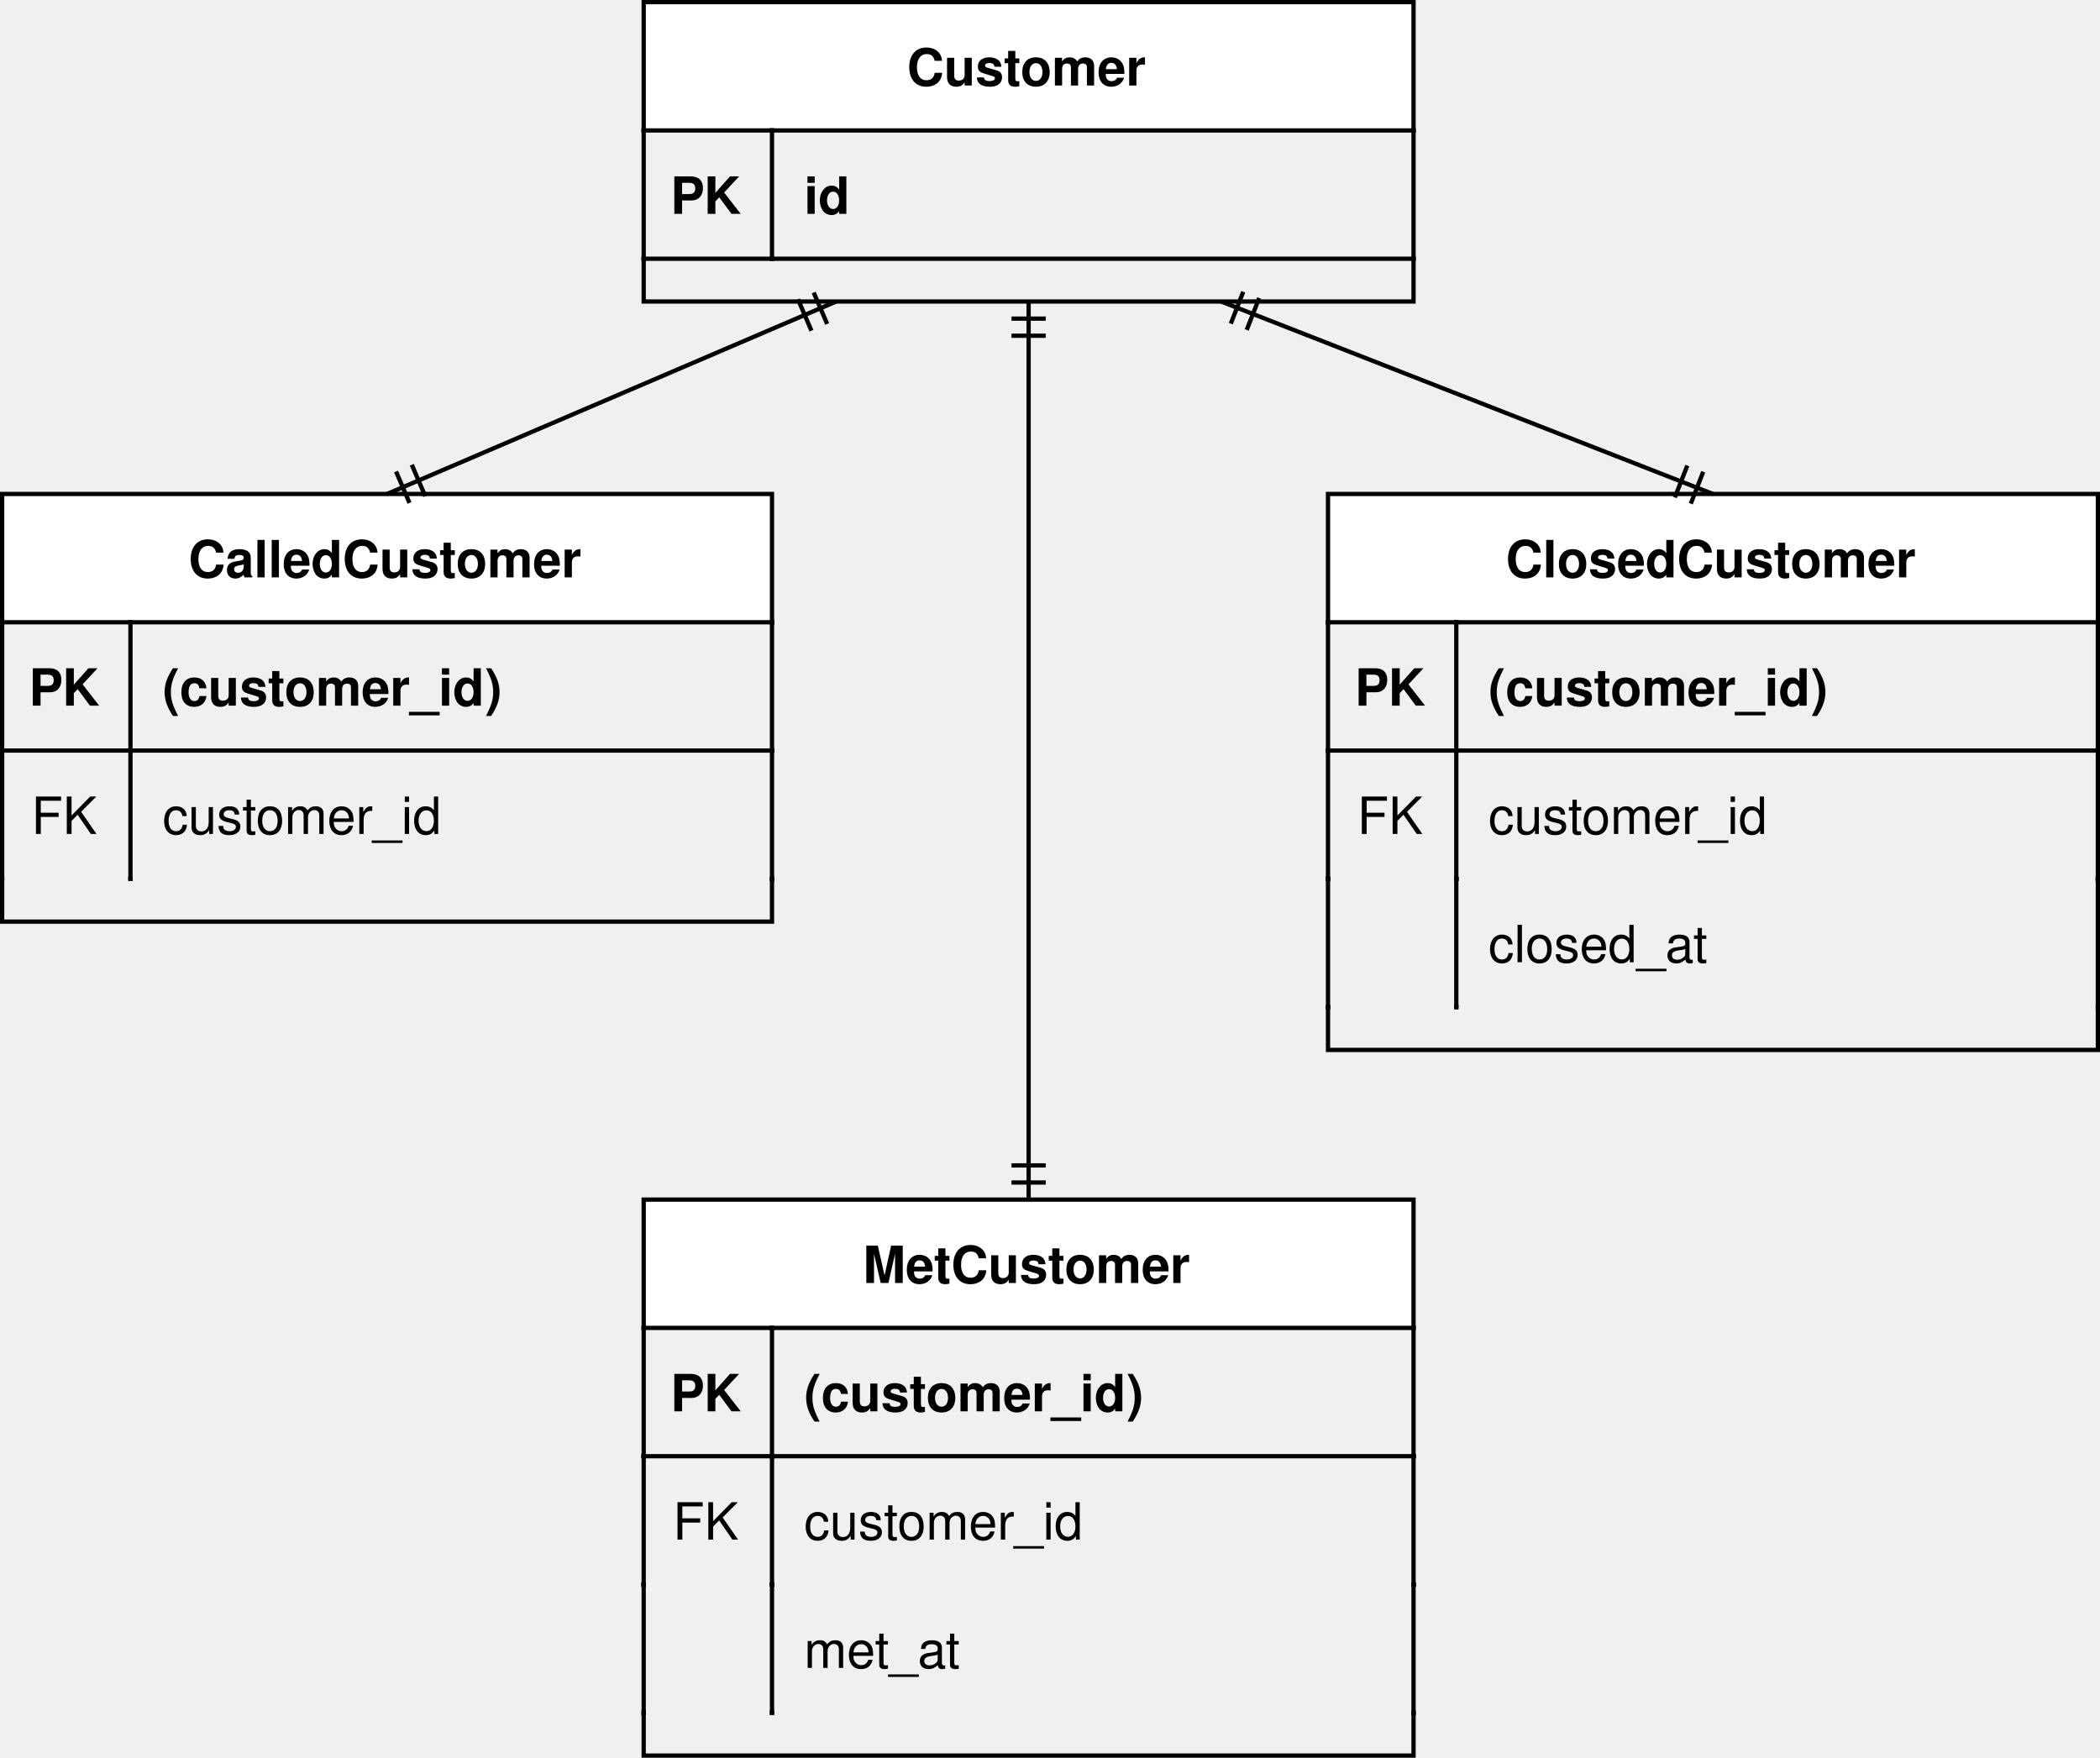
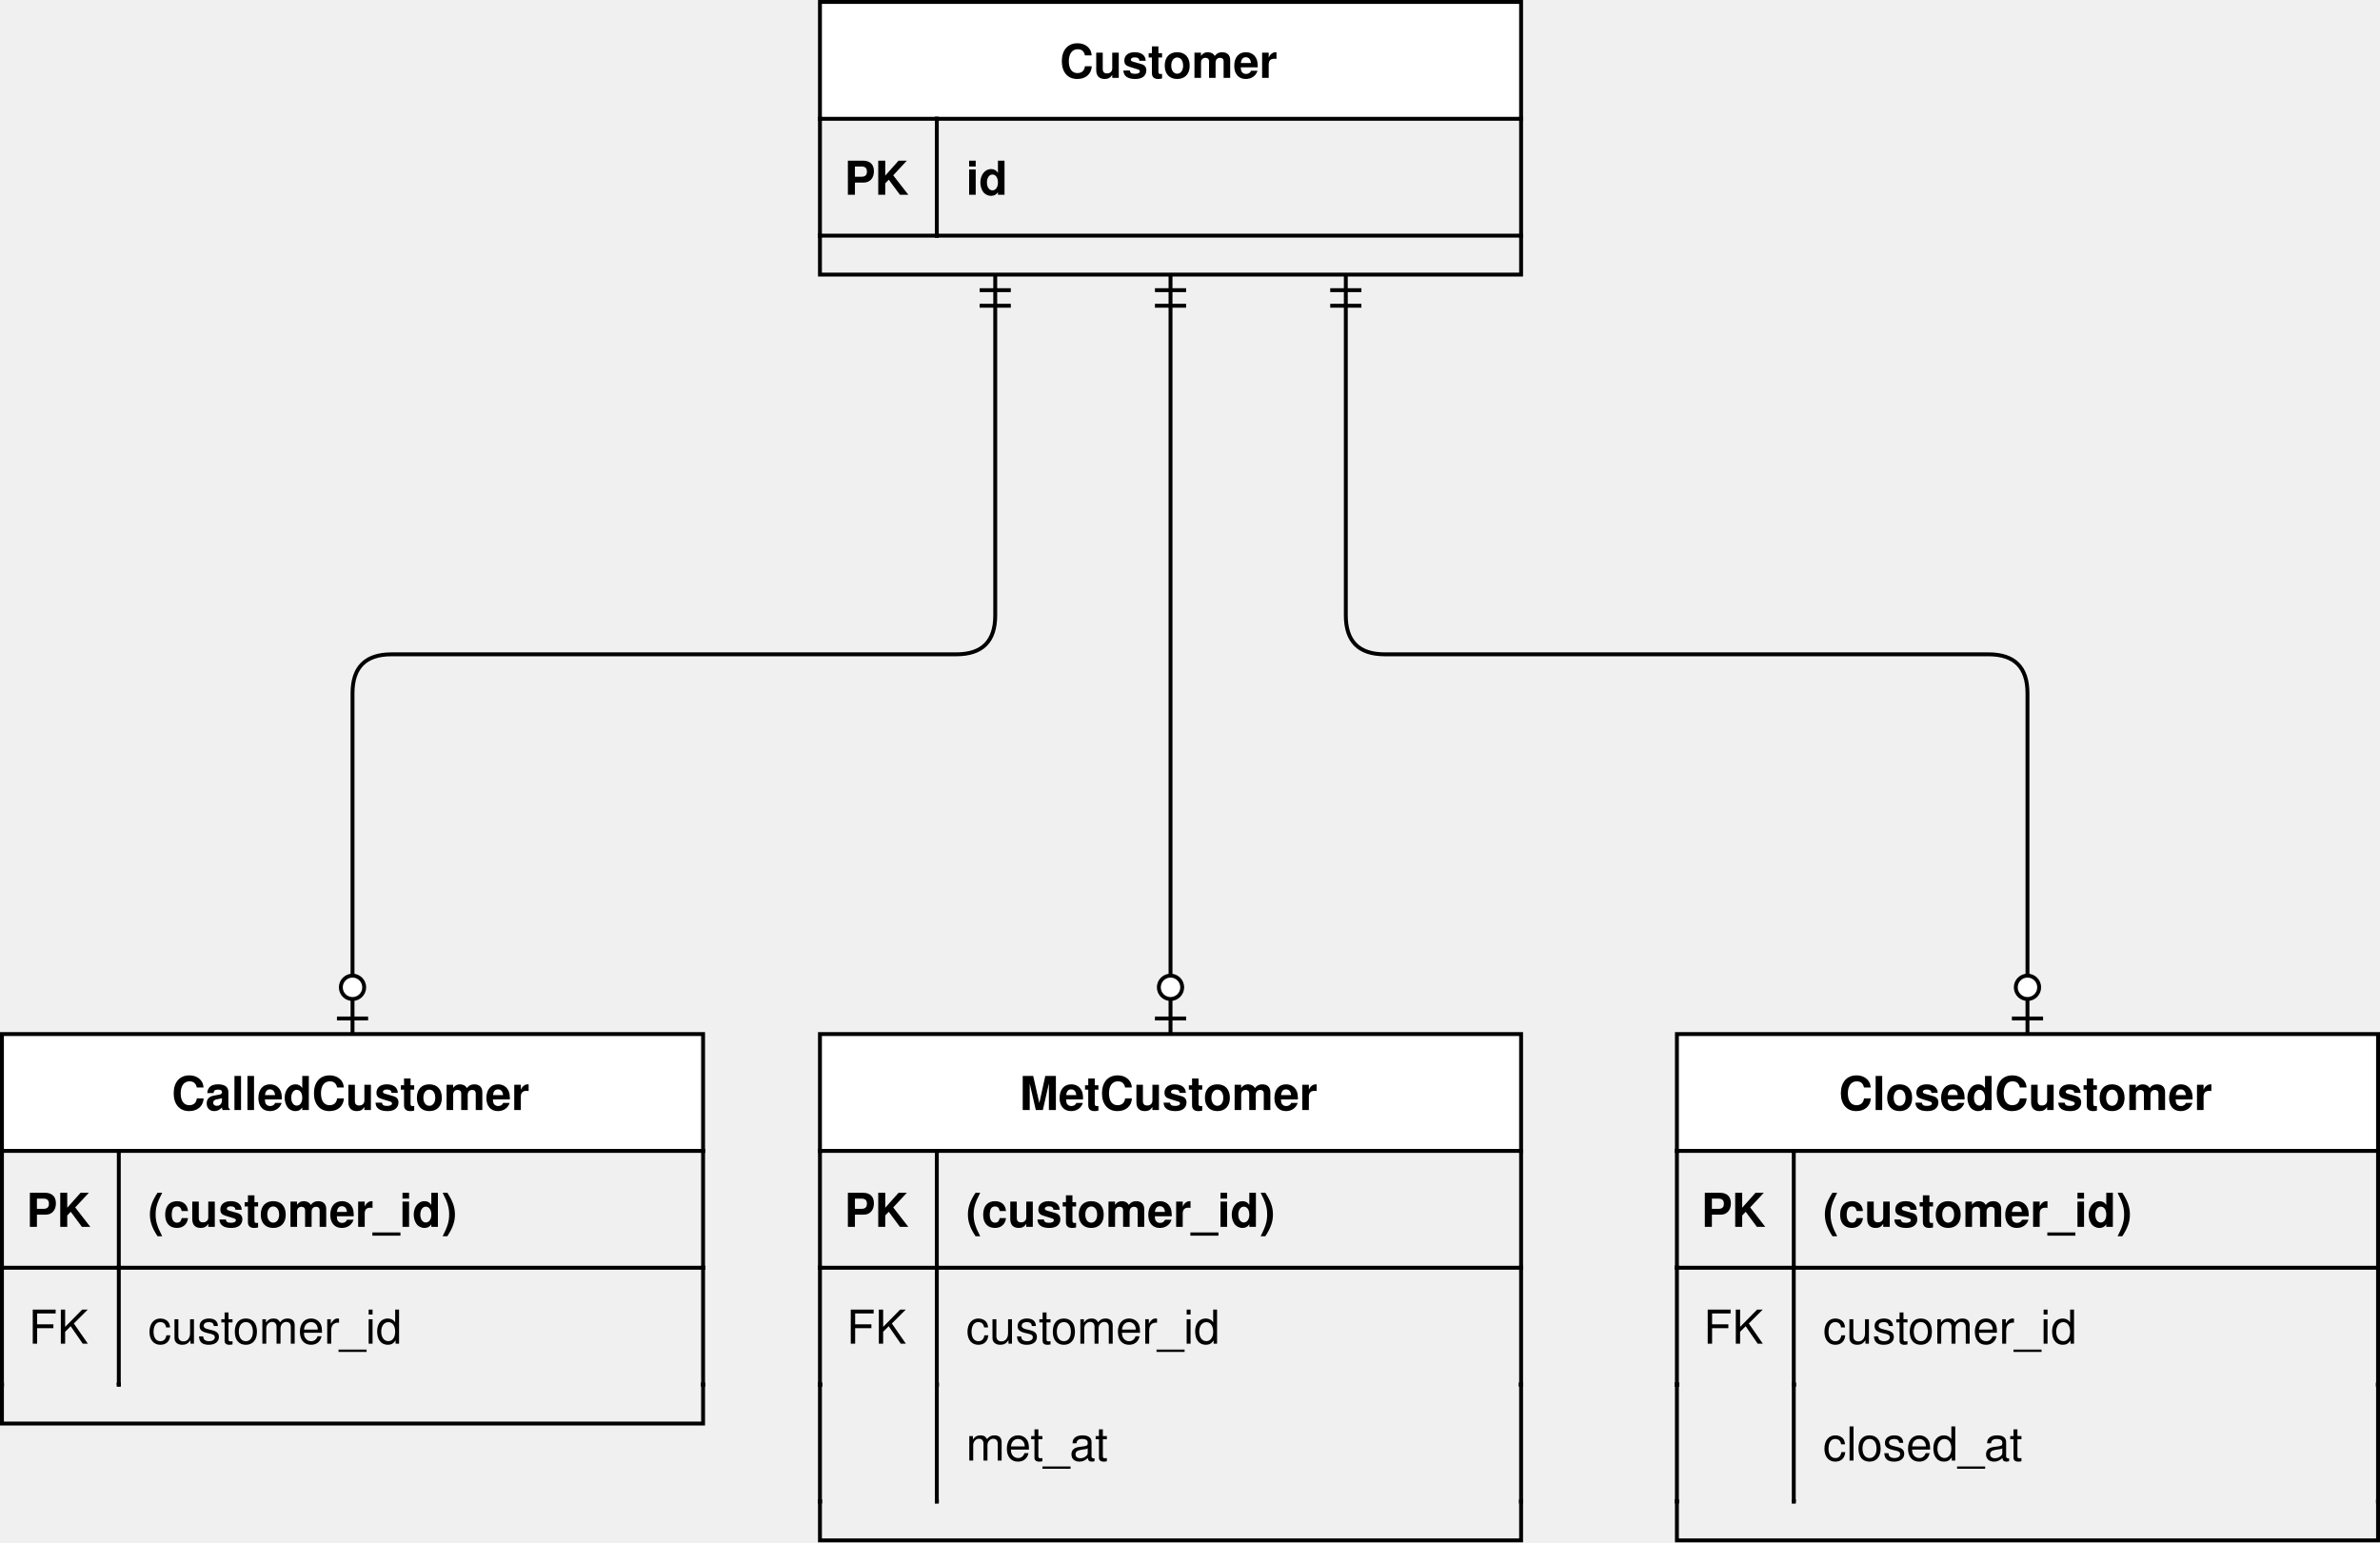
- <svg xmlns="http://www.w3.org/2000/svg" host="65bd71144e" version="1.1" width="491px" height="411px" viewBox="-0.5 -0.5 491 411" content="&lt;mxfile&gt;&lt;diagram id=&quot;AUHep4UzjxRpAg8y_fia&quot; name=&quot;ページ1&quot;&gt;7Vttb9s2EP41BrYPLSxRcpyPs5J2wFKsSAZs/VSwFm0ToEVBohN7v35HkdQbrUVO1NihDRiIeCLPvHtOz+WO1ghF6+3nDKerLzwmbOSP4+0I3Yx830OTKfyRkp2ShIEWLDMa60mV4IH+S7RwrKUbGpO8MVFwzgRNm8I5TxIyFw0ZzjL+1Jy24Kz5rSleEkvwMMfMlv5NY7FS0ql/Vcl/J3S5Mt/sTa7VnTU2k7Ul+QrH/KkmQrcjFGWcC3W13kaESecZv6h1nzrulhvLSCL6LPDVgkfMNtq2aJMLviaZ3p/YGaNhq6m8FPiHFM1ygTOhsUFjEIC3BaYJLEU3XjFmDKc5LaYryYqy+A7v+EYYRWY0W9Atie8VNHIuoHQHyuRQKl+A8ge9GXkbM7pM4HoOhspvnGUkh73c4VzoGdoykgmy7fSOV/ocgpWA3SLbwRS9AGmUdJiW8fdUge5NtWxVA/xKy7COs2WpuYICLjQa+5FBFjKdiIBBgmJ2D6GOk2UBTtP30oFxxtO/cLYkQgtSTqXrbh/BGaWXKWMRZ1xCmPBEahI81TcZWZi1P7iAIDFIacNLpYXV4Qw+4Ido/DEchbDdCMZeNYaPnJ6JiCe5yCBwpA4C+D0RiWE//Pz9+O2a+D2HFxoAr8DC6+sfhyFWcBWuEDsYjHELjPYzw8GZC1bQzYrGMUn6ehnt93LNrehAr2pllQMO1oYZBG+CBZnxTRLnFlTlPnuhF1rowZ3jomcYTs2d5Sme02R5p1ZOWvCGPwHeFgnWH6JwULh7qRsWb88GPMKMkfiS/irkP3h+MwEi85w8R6jeeABG9SaXFNgHw/BkcqB35XASVOHodBb0phZ+v8w1IX6n8a9nkxG7sHY6JV6/C7ptB8WJ0e3kDenWZOcaYp+OTbckpkbf69j22nm2NWbX4KuR7alz7eDIusytvp1YvxBxqTU6W23BdU8e9QYh0veR+o5daagoPolKA9mpz51Kw3c/9yE7951npdGFtcvZEPnvgm6PXWk8Q7dvWWkg+zTKmUpDRaPbbGsfTp1DpdGFrNPcah9sXLj1YG7tW30Mwq2vPeY4XWbtaJW5xKz2iQes/o6Fu6TaAarLpBrY1UrEeH45La4j7xnSPPiweJCf37yPmuLYLZygA8Nj/GDKrincaeEE7hcVgV1UnGcLpwtrpzPipcwYgG7fsoUT2GWGMy2cwP1CI7ALjXNo4XQh6zS32ofFF249mFvfsoUTvPb8+HSZtaNP5hCzmge8zqxFce9yF6cLV5d5NbQLFgvfoihQbRoPTJitxJrpZ4gk8W/y3UEY3t6vcRL/mZSdnX03yJaKfySQH0M9+mYeTri+2dYHOzNIwBq1yA/N+Fu5ARhU64qRWagMIbH13mKrewPG8k02N7P0f/HCJIdR5xtVdejGe6ArhRlhWNDH5j7+Jz6+yrRR6yIFzS5S6LdiQu1fr6riwVLktxQFbUXKaEvRSwKrRzE0ZGBVQXJQjLwkIF8WV+bnbpe4el1c9TgZ+jlxdXWigWUa8S4GljdpKvKnQwUWDKs3ytX06r18dPsf&lt;/diagram&gt;&lt;/mxfile&gt;">
+ <svg xmlns="http://www.w3.org/2000/svg" host="65bd71144e" version="1.1" width="611px" height="396px" viewBox="-0.5 -0.5 611 396" content="&lt;mxfile&gt;&lt;diagram id=&quot;AUHep4UzjxRpAg8y_fia&quot; name=&quot;ページ1&quot;&gt;7Vttj9o4EP41SL0PV5E3Xj4eWdpKt9VVu5Xu+qlyiUksmThyzC7015+N7bwZ2mSXBWKQkIjH9mDPM3kmMyYDL1xtPlKQJZ9JBPHAHUabgXc3cF3HG034l5BspcSbDqUgpihSg0rBI/oJlVAPW6MI5rWBjBDMUFYXLkiawgWryQCl5Lk+bElw/VczEEND8LgA2JT+iyKWSOnEHZfyTxDFif5lZzSVPSugB6ud5AmIyHNF5M0HXkgJYfJqtQkhFsbTdpHzPhzoLRZGYcraTHDlhCeA12pv4TpnZAWpWh/b6k3zpWbikoEfQjTLGaBMYeMNuYBbmwGU8qnenbNrYwyyHO2GS0mCcHQPtmTNtCLdmi3RBkYPEhoxlqN0z5WJplC+5Mof1WJEN8AoTvn1gm9U/OKMwpyv5R7kTI0wTaGs8wQpg5uKSJnmI+T7ZnTLh6heT6Gk3LTwv+cSdGeiZEkF8LGSAeVncaG5hIJfKDT2I+MZyBxEhO+RIYAfuKuDNN6BU7e9MGBESfYV0BgyJcgIEqabP3H7FFZGGIcEEwFhSlKhiZFMdWK41HN/EMadRCOlNl4o3e06mPEPt0M4fB8MAr7ckLedss0/YjhlIUlzRrnjCB2Q4/cMBYZ78HNb47et4/c7vLwj4OUbeH35uxtiO64CJWKdwRg2wGjeM4Rbbol3dJOgKILpXit7ra1cMavX0apKWWmAztoA5s6bAgZnZJ1GuQFVsc5W6AUGerznvOhphpNjZ3kGFiiN7+XMUQPe4A3gbZBg9SYKjgp3K3XHxdsxAQ8BxjC6hb8S+T8LslR86o+DdoTqDI/AqM7oFgINDIPWIJ4hBjpjW4Jg4XtXFQWdiYHfu4UixO8o+sPOiNgBa6tD4rQXdNt0iguj29EJ6VYXESqIfTg33cIIaX0d2Hba2swWsW3xQFbCVyHbS+faoyNrM7e6ZmD9DNkt1zhYamufaRyFSPsR+k5bbJu0hvAMmYZnhr6eZhruVcY+z4x9V5BpdMDa5mjoub2g25NmGt3p9pSZhmeeRvUz0yhc77rY1jycsi7T6ICs1dxqHmzcuLUzt05Pya2vPea4EGZtXyqziVnNEw8++ztglpBqe1BtJlXfzFZCTPLbaXEVeVfjcpYSjt+PnOKkJRy/PYbn+MOUmVP0tIRT+N5VhT7fTCquoITTAWubI6IuPlw43b55mmG4wT4GvogSzsh8hulPCec3Zh4N95vZIrYdmc83VpRwXoiszdzqm4fFV8mtr3uUPWUJx3/t+fFllHD89nUyi5g1MB9lFrvk3poqTgdcbebVwKzVGfjCKIY6KeAElZCYpADPS6lMG2Qhx+GbnCVshdVdBtPoL/F2IW/OH35CSr6Sf9Ki+lN2rUAayQ64Qew/AfZ7N1DNb1oZv77b6NtZNLa6kfIty1mBbn6r9pXTdi09T25W7PBguFWinKzpQo1SNmI6fgz0vyJ/SQrFCwB73wqgEAOGnurr+IUPfRGhpfROv15oKu5grUEuX00qXcbQ4zQUOU1FctOGopf4XouYfjbfG/fI9w5lVKfyvUaRs0jhOvteQ5HTVHRE32vxdPJGntUjx5KHhOdzrFHDsZrvELd2rIYip6noxY7Fm+WL6XJ4+Xq/N/8f&lt;/diagram&gt;&lt;/mxfile&gt;">
  <defs>
-     <clipPath id="mx-clip-150-30-30-30-0">
-       <rect x="150" y="30" width="30" height="30" />
-     </clipPath>
-     <clipPath id="mx-clip-186-30-144-30-0">
-       <rect x="186" y="30" width="144" height="30" />
-     </clipPath>
-     <clipPath id="mx-clip-0-145-30-30-0">
-       <rect x="0" y="145" width="30" height="30" />
-     </clipPath>
-     <clipPath id="mx-clip-36-145-144-30-0">
-       <rect x="36" y="145" width="144" height="30" />
-     </clipPath>
-     <clipPath id="mx-clip-0-175-30-30-0">
-       <rect x="0" y="175" width="30" height="30" />
-     </clipPath>
-     <clipPath id="mx-clip-36-175-144-30-0">
-       <rect x="36" y="175" width="144" height="30" />
-     </clipPath>
-     <clipPath id="mx-clip-150-310-30-30-0">
-       <rect x="150" y="310" width="30" height="30" />
-     </clipPath>
-     <clipPath id="mx-clip-186-310-144-30-0">
-       <rect x="186" y="310" width="144" height="30" />
-     </clipPath>
-     <clipPath id="mx-clip-150-340-30-30-0">
-       <rect x="150" y="340" width="30" height="30" />
-     </clipPath>
-     <clipPath id="mx-clip-186-340-144-30-0">
-       <rect x="186" y="340" width="144" height="30" />
-     </clipPath>
-     <clipPath id="mx-clip-186-370-144-30-0">
-       <rect x="186" y="370" width="144" height="30" />
-     </clipPath>
-     <clipPath id="mx-clip-310-145-30-30-0">
-       <rect x="310" y="145" width="30" height="30" />
-     </clipPath>
-     <clipPath id="mx-clip-346-145-144-30-0">
-       <rect x="346" y="145" width="144" height="30" />
-     </clipPath>
-     <clipPath id="mx-clip-310-175-30-30-0">
-       <rect x="310" y="175" width="30" height="30" />
-     </clipPath>
-     <clipPath id="mx-clip-346-175-144-30-0">
-       <rect x="346" y="175" width="144" height="30" />
-     </clipPath>
-     <clipPath id="mx-clip-346-205-144-30-0">
-       <rect x="346" y="205" width="144" height="30" />
+     <clipPath id="mx-clip-210-30-30-30-0">
+       <rect x="210" y="30" width="30" height="30" />
+     </clipPath>
+     <clipPath id="mx-clip-246-30-144-30-0">
+       <rect x="246" y="30" width="144" height="30" />
+     </clipPath>
+     <clipPath id="mx-clip-0-295-30-30-0">
+       <rect x="0" y="295" width="30" height="30" />
+     </clipPath>
+     <clipPath id="mx-clip-36-295-144-30-0">
+       <rect x="36" y="295" width="144" height="30" />
+     </clipPath>
+     <clipPath id="mx-clip-0-325-30-30-0">
+       <rect x="0" y="325" width="30" height="30" />
+     </clipPath>
+     <clipPath id="mx-clip-36-325-144-30-0">
+       <rect x="36" y="325" width="144" height="30" />
+     </clipPath>
+     <clipPath id="mx-clip-210-295-30-30-0">
+       <rect x="210" y="295" width="30" height="30" />
+     </clipPath>
+     <clipPath id="mx-clip-246-295-144-30-0">
+       <rect x="246" y="295" width="144" height="30" />
+     </clipPath>
+     <clipPath id="mx-clip-210-325-30-30-0">
+       <rect x="210" y="325" width="30" height="30" />
+     </clipPath>
+     <clipPath id="mx-clip-246-325-144-30-0">
+       <rect x="246" y="325" width="144" height="30" />
+     </clipPath>
+     <clipPath id="mx-clip-246-355-144-30-0">
+       <rect x="246" y="355" width="144" height="30" />
+     </clipPath>
+     <clipPath id="mx-clip-430-295-30-30-0">
+       <rect x="430" y="295" width="30" height="30" />
+     </clipPath>
+     <clipPath id="mx-clip-466-295-144-30-0">
+       <rect x="466" y="295" width="144" height="30" />
+     </clipPath>
+     <clipPath id="mx-clip-430-325-30-30-0">
+       <rect x="430" y="325" width="30" height="30" />
+     </clipPath>
+     <clipPath id="mx-clip-466-325-144-30-0">
+       <rect x="466" y="325" width="144" height="30" />
+     </clipPath>
+     <clipPath id="mx-clip-466-355-144-30-0">
+       <rect x="466" y="355" width="144" height="30" />
    </clipPath>
  </defs>
  <g>
-     <path d="M 150 30 L 150 0 L 330 0 L 330 30" fill="rgb(255, 255, 255)" stroke="rgb(0, 0, 0)" stroke-miterlimit="10" pointer-events="all" />
-     <path d="M 150 30 L 150 70 L 330 70 L 330 30" fill="none" stroke="rgb(0, 0, 0)" stroke-miterlimit="10" pointer-events="none" />
-     <path d="M 150 30 L 330 30" fill="none" stroke="rgb(0, 0, 0)" stroke-miterlimit="10" pointer-events="none" />
-     <path d="M 180 30 L 180 60" fill="none" stroke="rgb(0, 0, 0)" stroke-miterlimit="10" pointer-events="none" />
-     <g fill="rgb(0, 0, 0)" font-family="Helvetica" font-weight="bold" pointer-events="none" text-anchor="middle" font-size="12px">
-       <text x="239.5" y="19.5">
+     <path d="M 210 30 L 210 0 L 390 0 L 390 30" fill="rgb(255, 255, 255)" stroke="rgb(0, 0, 0)" stroke-miterlimit="10" pointer-events="all" />
+     <path d="M 210 30 L 210 70 L 390 70 L 390 30" fill="none" stroke="rgb(0, 0, 0)" stroke-miterlimit="10" pointer-events="none" />
+     <path d="M 210 30 L 390 30" fill="none" stroke="rgb(0, 0, 0)" stroke-miterlimit="10" pointer-events="none" />
+     <path d="M 240 30 L 240 60" fill="none" stroke="rgb(0, 0, 0)" stroke-miterlimit="10" pointer-events="none" />
+     <g fill="rgb(0, 0, 0)" font-family="Helvetica" font-weight="bold" pointer-events="none" text-anchor="middle" font-size="12px">
+       <text x="299.5" y="19.5">
                Customer
            </text>
    </g>
-     <path d="M 150 30 M 330 30 M 330 60 L 150 60" fill="none" stroke="rgb(0, 0, 0)" stroke-linecap="square" stroke-miterlimit="10" pointer-events="none" />
-     <path d="M 150 30 M 180 30 M 180 60 M 150 60" fill="none" stroke="rgb(0, 0, 0)" stroke-linecap="square" stroke-miterlimit="10" pointer-events="none" />
-     <g fill="rgb(0, 0, 0)" font-family="Helvetica" font-weight="bold" pointer-events="none" clip-path="url(#mx-clip-150-30-30-30-0)" text-anchor="middle" font-size="12px">
-       <text x="164.5" y="49.5">
-                 PK
-             </text>
-     </g>
-     <path d="M 180 30 M 330 30 M 330 60 M 180 60" fill="none" stroke="rgb(0, 0, 0)" stroke-linecap="square" stroke-miterlimit="10" pointer-events="none" />
-     <g fill="rgb(0, 0, 0)" font-family="Helvetica" font-weight="bold" text-decoration="underline" pointer-events="none" clip-path="url(#mx-clip-186-30-144-30-0)" font-size="12px">
-       <text x="187.5" y="49.5">
+     <path d="M 210 30 M 390 30 M 390 60 L 210 60" fill="none" stroke="rgb(0, 0, 0)" stroke-linecap="square" stroke-miterlimit="10" pointer-events="none" />
+     <path d="M 210 30 M 240 30 M 240 60 M 210 60" fill="none" stroke="rgb(0, 0, 0)" stroke-linecap="square" stroke-miterlimit="10" pointer-events="none" />
+     <g fill="rgb(0, 0, 0)" font-family="Helvetica" font-weight="bold" pointer-events="none" clip-path="url(#mx-clip-210-30-30-30-0)" text-anchor="middle" font-size="12px">
+       <text x="224.5" y="49.5">
+                 PK
+             </text>
+     </g>
+     <path d="M 240 30 M 390 30 M 390 60 M 240 60" fill="none" stroke="rgb(0, 0, 0)" stroke-linecap="square" stroke-miterlimit="10" pointer-events="none" />
+     <g fill="rgb(0, 0, 0)" font-family="Helvetica" font-weight="bold" text-decoration="underline" pointer-events="none" clip-path="url(#mx-clip-246-30-144-30-0)" font-size="12px">
+       <text x="247.5" y="49.5">
                id
            </text>
    </g>
-     <path d="M 0 145 L 0 115 L 180 115 L 180 145" fill="rgb(255, 255, 255)" stroke="rgb(0, 0, 0)" stroke-miterlimit="10" pointer-events="none" />
-     <path d="M 0 145 L 0 215 L 180 215 L 180 145" fill="none" stroke="rgb(0, 0, 0)" stroke-miterlimit="10" pointer-events="none" />
-     <path d="M 0 145 L 180 145" fill="none" stroke="rgb(0, 0, 0)" stroke-miterlimit="10" pointer-events="none" />
-     <path d="M 30 145 L 30 175 L 30 205" fill="none" stroke="rgb(0, 0, 0)" stroke-miterlimit="10" pointer-events="none" />
-     <g fill="rgb(0, 0, 0)" font-family="Helvetica" font-weight="bold" pointer-events="none" text-anchor="middle" font-size="12px">
-       <text x="89.5" y="134.5">
+     <path d="M 0 295 L 0 265 L 180 265 L 180 295" fill="rgb(255, 255, 255)" stroke="rgb(0, 0, 0)" stroke-miterlimit="10" pointer-events="none" />
+     <path d="M 0 295 L 0 365 L 180 365 L 180 295" fill="none" stroke="rgb(0, 0, 0)" stroke-miterlimit="10" pointer-events="none" />
+     <path d="M 0 295 L 180 295" fill="none" stroke="rgb(0, 0, 0)" stroke-miterlimit="10" pointer-events="none" />
+     <path d="M 30 295 L 30 325 L 30 355" fill="none" stroke="rgb(0, 0, 0)" stroke-miterlimit="10" pointer-events="none" />
+     <g fill="rgb(0, 0, 0)" font-family="Helvetica" font-weight="bold" pointer-events="none" text-anchor="middle" font-size="12px">
+       <text x="89.5" y="284.5">
                CalledCustomer
            </text>
    </g>
-     <path d="M 0 145 M 180 145 M 180 175 L 0 175" fill="none" stroke="rgb(0, 0, 0)" stroke-linecap="square" stroke-miterlimit="10" pointer-events="none" />
-     <path d="M 0 145 M 30 145 M 30 175 M 0 175" fill="none" stroke="rgb(0, 0, 0)" stroke-linecap="square" stroke-miterlimit="10" pointer-events="none" />
-     <g fill="rgb(0, 0, 0)" font-family="Helvetica" font-weight="bold" pointer-events="none" clip-path="url(#mx-clip-0-145-30-30-0)" text-anchor="middle" font-size="12px">
-       <text x="14.5" y="164.5">
-                 PK
-             </text>
-     </g>
-     <path d="M 30 145 M 180 145 M 180 175 M 30 175" fill="none" stroke="rgb(0, 0, 0)" stroke-linecap="square" stroke-miterlimit="10" pointer-events="none" />
-     <g fill="rgb(0, 0, 0)" font-family="Helvetica" font-weight="bold" text-decoration="underline" pointer-events="none" clip-path="url(#mx-clip-36-145-144-30-0)" font-size="12px">
-       <text x="37.5" y="164.5">
+     <path d="M 0 295 M 180 295 M 180 325 L 0 325" fill="none" stroke="rgb(0, 0, 0)" stroke-linecap="square" stroke-miterlimit="10" pointer-events="none" />
+     <path d="M 0 295 M 30 295 M 30 325 M 0 325" fill="none" stroke="rgb(0, 0, 0)" stroke-linecap="square" stroke-miterlimit="10" pointer-events="none" />
+     <g fill="rgb(0, 0, 0)" font-family="Helvetica" font-weight="bold" pointer-events="none" clip-path="url(#mx-clip-0-295-30-30-0)" text-anchor="middle" font-size="12px">
+       <text x="14.5" y="314.5">
+                 PK
+             </text>
+     </g>
+     <path d="M 30 295 M 180 295 M 180 325 M 30 325" fill="none" stroke="rgb(0, 0, 0)" stroke-linecap="square" stroke-miterlimit="10" pointer-events="none" />
+     <g fill="rgb(0, 0, 0)" font-family="Helvetica" font-weight="bold" text-decoration="underline" pointer-events="none" clip-path="url(#mx-clip-36-295-144-30-0)" font-size="12px">
+       <text x="37.5" y="314.5">
                (customer_id)
            </text>
    </g>
-     <path d="M 0 175 M 180 175 M 180 205 M 0 205" fill="none" stroke="rgb(0, 0, 0)" stroke-linecap="square" stroke-miterlimit="10" pointer-events="none" />
-     <path d="M 0 175 M 30 175 M 30 205 M 0 205" fill="none" stroke="rgb(0, 0, 0)" stroke-linecap="square" stroke-miterlimit="10" pointer-events="none" />
-     <g fill="rgb(0, 0, 0)" font-family="Helvetica" pointer-events="none" clip-path="url(#mx-clip-0-175-30-30-0)" text-anchor="middle" font-size="12px">
-       <text x="14.5" y="194.5">
+     <path d="M 0 325 M 180 325 M 180 355 M 0 355" fill="none" stroke="rgb(0, 0, 0)" stroke-linecap="square" stroke-miterlimit="10" pointer-events="none" />
+     <path d="M 0 325 M 30 325 M 30 355 M 0 355" fill="none" stroke="rgb(0, 0, 0)" stroke-linecap="square" stroke-miterlimit="10" pointer-events="none" />
+     <g fill="rgb(0, 0, 0)" font-family="Helvetica" pointer-events="none" clip-path="url(#mx-clip-0-325-30-30-0)" text-anchor="middle" font-size="12px">
+       <text x="14.5" y="344.5">
                FK
            </text>
    </g>
-     <path d="M 30 175 M 180 175 M 180 205 M 30 205" fill="none" stroke="rgb(0, 0, 0)" stroke-linecap="square" stroke-miterlimit="10" pointer-events="none" />
-     <g fill="rgb(0, 0, 0)" font-family="Helvetica" pointer-events="none" clip-path="url(#mx-clip-36-175-144-30-0)" font-size="12px">
-       <text x="37.5" y="194.5">
+     <path d="M 30 325 M 180 325 M 180 355 M 30 355" fill="none" stroke="rgb(0, 0, 0)" stroke-linecap="square" stroke-miterlimit="10" pointer-events="none" />
+     <g fill="rgb(0, 0, 0)" font-family="Helvetica" pointer-events="none" clip-path="url(#mx-clip-36-325-144-30-0)" font-size="12px">
+       <text x="37.5" y="344.5">
                customer_id
            </text>
    </g>
-     <path d="M 150 310 L 150 280 L 330 280 L 330 310" fill="rgb(255, 255, 255)" stroke="rgb(0, 0, 0)" stroke-miterlimit="10" pointer-events="none" />
-     <path d="M 150 310 L 150 410 L 330 410 L 330 310" fill="none" stroke="rgb(0, 0, 0)" stroke-miterlimit="10" pointer-events="none" />
-     <path d="M 150 310 L 330 310" fill="none" stroke="rgb(0, 0, 0)" stroke-miterlimit="10" pointer-events="none" />
-     <path d="M 180 310 L 180 340 L 180 370 L 180 400" fill="none" stroke="rgb(0, 0, 0)" stroke-miterlimit="10" pointer-events="none" />
-     <g fill="rgb(0, 0, 0)" font-family="Helvetica" font-weight="bold" pointer-events="none" text-anchor="middle" font-size="12px">
-       <text x="239.5" y="299.5">
+     <path d="M 210 295 L 210 265 L 390 265 L 390 295" fill="rgb(255, 255, 255)" stroke="rgb(0, 0, 0)" stroke-miterlimit="10" pointer-events="none" />
+     <path d="M 210 295 L 210 395 L 390 395 L 390 295" fill="none" stroke="rgb(0, 0, 0)" stroke-miterlimit="10" pointer-events="none" />
+     <path d="M 210 295 L 390 295" fill="none" stroke="rgb(0, 0, 0)" stroke-miterlimit="10" pointer-events="none" />
+     <path d="M 240 295 L 240 325 L 240 355 L 240 385" fill="none" stroke="rgb(0, 0, 0)" stroke-miterlimit="10" pointer-events="none" />
+     <g fill="rgb(0, 0, 0)" font-family="Helvetica" font-weight="bold" pointer-events="none" text-anchor="middle" font-size="12px">
+       <text x="299.5" y="284.5">
                MetCustomer
            </text>
    </g>
-     <path d="M 150 310 M 330 310 M 330 340 L 150 340" fill="none" stroke="rgb(0, 0, 0)" stroke-linecap="square" stroke-miterlimit="10" pointer-events="none" />
-     <path d="M 150 310 M 180 310 M 180 340 M 150 340" fill="none" stroke="rgb(0, 0, 0)" stroke-linecap="square" stroke-miterlimit="10" pointer-events="none" />
-     <g fill="rgb(0, 0, 0)" font-family="Helvetica" font-weight="bold" pointer-events="none" clip-path="url(#mx-clip-150-310-30-30-0)" text-anchor="middle" font-size="12px">
-       <text x="164.5" y="329.5">
-                 PK
-             </text>
-     </g>
-     <path d="M 180 310 M 330 310 M 330 340 M 180 340" fill="none" stroke="rgb(0, 0, 0)" stroke-linecap="square" stroke-miterlimit="10" pointer-events="none" />
-     <g fill="rgb(0, 0, 0)" font-family="Helvetica" font-weight="bold" text-decoration="underline" pointer-events="none" clip-path="url(#mx-clip-186-310-144-30-0)" font-size="12px">
-       <text x="187.5" y="329.5">
+     <path d="M 210 295 M 390 295 M 390 325 L 210 325" fill="none" stroke="rgb(0, 0, 0)" stroke-linecap="square" stroke-miterlimit="10" pointer-events="none" />
+     <path d="M 210 295 M 240 295 M 240 325 M 210 325" fill="none" stroke="rgb(0, 0, 0)" stroke-linecap="square" stroke-miterlimit="10" pointer-events="none" />
+     <g fill="rgb(0, 0, 0)" font-family="Helvetica" font-weight="bold" pointer-events="none" clip-path="url(#mx-clip-210-295-30-30-0)" text-anchor="middle" font-size="12px">
+       <text x="224.5" y="314.5">
+                 PK
+             </text>
+     </g>
+     <path d="M 240 295 M 390 295 M 390 325 M 240 325" fill="none" stroke="rgb(0, 0, 0)" stroke-linecap="square" stroke-miterlimit="10" pointer-events="none" />
+     <g fill="rgb(0, 0, 0)" font-family="Helvetica" font-weight="bold" text-decoration="underline" pointer-events="none" clip-path="url(#mx-clip-246-295-144-30-0)" font-size="12px">
+       <text x="247.5" y="314.5">
                (customer_id)
            </text>
    </g>
-     <path d="M 150 340 M 330 340 M 330 370 M 150 370" fill="none" stroke="rgb(0, 0, 0)" stroke-linecap="square" stroke-miterlimit="10" pointer-events="none" />
-     <path d="M 150 340 M 180 340 M 180 370 M 150 370" fill="none" stroke="rgb(0, 0, 0)" stroke-linecap="square" stroke-miterlimit="10" pointer-events="none" />
-     <g fill="rgb(0, 0, 0)" font-family="Helvetica" pointer-events="none" clip-path="url(#mx-clip-150-340-30-30-0)" text-anchor="middle" font-size="12px">
-       <text x="164.5" y="359.5">
+     <path d="M 210 325 M 390 325 M 390 355 M 210 355" fill="none" stroke="rgb(0, 0, 0)" stroke-linecap="square" stroke-miterlimit="10" pointer-events="none" />
+     <path d="M 210 325 M 240 325 M 240 355 M 210 355" fill="none" stroke="rgb(0, 0, 0)" stroke-linecap="square" stroke-miterlimit="10" pointer-events="none" />
+     <g fill="rgb(0, 0, 0)" font-family="Helvetica" pointer-events="none" clip-path="url(#mx-clip-210-325-30-30-0)" text-anchor="middle" font-size="12px">
+       <text x="224.5" y="344.5">
                FK
            </text>
    </g>
-     <path d="M 180 340 M 330 340 M 330 370 M 180 370" fill="none" stroke="rgb(0, 0, 0)" stroke-linecap="square" stroke-miterlimit="10" pointer-events="none" />
-     <g fill="rgb(0, 0, 0)" font-family="Helvetica" pointer-events="none" clip-path="url(#mx-clip-186-340-144-30-0)" font-size="12px">
-       <text x="187.5" y="359.5">
+     <path d="M 240 325 M 390 325 M 390 355 M 240 355" fill="none" stroke="rgb(0, 0, 0)" stroke-linecap="square" stroke-miterlimit="10" pointer-events="none" />
+     <g fill="rgb(0, 0, 0)" font-family="Helvetica" pointer-events="none" clip-path="url(#mx-clip-246-325-144-30-0)" font-size="12px">
+       <text x="247.5" y="344.5">
                customer_id
            </text>
    </g>
-     <path d="M 150 370 M 330 370 M 330 400 M 150 400" fill="none" stroke="rgb(0, 0, 0)" stroke-linecap="square" stroke-miterlimit="10" pointer-events="none" />
-     <path d="M 150 370 M 180 370 M 180 400 M 150 400" fill="none" stroke="rgb(0, 0, 0)" stroke-linecap="square" stroke-miterlimit="10" pointer-events="none" />
-     <path d="M 180 370 M 330 370 M 330 400 M 180 400" fill="none" stroke="rgb(0, 0, 0)" stroke-linecap="square" stroke-miterlimit="10" pointer-events="none" />
-     <g fill="rgb(0, 0, 0)" font-family="Helvetica" pointer-events="none" clip-path="url(#mx-clip-186-370-144-30-0)" font-size="12px">
-       <text x="187.5" y="389.5">
+     <path d="M 210 355 M 390 355 M 390 385 M 210 385" fill="none" stroke="rgb(0, 0, 0)" stroke-linecap="square" stroke-miterlimit="10" pointer-events="none" />
+     <path d="M 210 355 M 240 355 M 240 385 M 210 385" fill="none" stroke="rgb(0, 0, 0)" stroke-linecap="square" stroke-miterlimit="10" pointer-events="none" />
+     <path d="M 240 355 M 390 355 M 390 385 M 240 385" fill="none" stroke="rgb(0, 0, 0)" stroke-linecap="square" stroke-miterlimit="10" pointer-events="none" />
+     <g fill="rgb(0, 0, 0)" font-family="Helvetica" pointer-events="none" clip-path="url(#mx-clip-246-355-144-30-0)" font-size="12px">
+       <text x="247.5" y="374.5">
                met_at
            </text>
    </g>
-     <path d="M 310 145 L 310 115 L 490 115 L 490 145" fill="rgb(255, 255, 255)" stroke="rgb(0, 0, 0)" stroke-miterlimit="10" pointer-events="none" />
-     <path d="M 310 145 L 310 245 L 490 245 L 490 145" fill="none" stroke="rgb(0, 0, 0)" stroke-miterlimit="10" pointer-events="none" />
-     <path d="M 310 145 L 490 145" fill="none" stroke="rgb(0, 0, 0)" stroke-miterlimit="10" pointer-events="none" />
-     <path d="M 340 145 L 340 175 L 340 205 L 340 235" fill="none" stroke="rgb(0, 0, 0)" stroke-miterlimit="10" pointer-events="none" />
-     <g fill="rgb(0, 0, 0)" font-family="Helvetica" font-weight="bold" pointer-events="none" text-anchor="middle" font-size="12px">
-       <text x="399.5" y="134.5">
+     <path d="M 430 295 L 430 265 L 610 265 L 610 295" fill="rgb(255, 255, 255)" stroke="rgb(0, 0, 0)" stroke-miterlimit="10" pointer-events="none" />
+     <path d="M 430 295 L 430 395 L 610 395 L 610 295" fill="none" stroke="rgb(0, 0, 0)" stroke-miterlimit="10" pointer-events="none" />
+     <path d="M 430 295 L 610 295" fill="none" stroke="rgb(0, 0, 0)" stroke-miterlimit="10" pointer-events="none" />
+     <path d="M 460 295 L 460 325 L 460 355 L 460 385" fill="none" stroke="rgb(0, 0, 0)" stroke-miterlimit="10" pointer-events="none" />
+     <g fill="rgb(0, 0, 0)" font-family="Helvetica" font-weight="bold" pointer-events="none" text-anchor="middle" font-size="12px">
+       <text x="519.5" y="284.5">
                ClosedCustomer
            </text>
    </g>
-     <path d="M 310 145 M 490 145 M 490 175 L 310 175" fill="none" stroke="rgb(0, 0, 0)" stroke-linecap="square" stroke-miterlimit="10" pointer-events="none" />
-     <path d="M 310 145 M 340 145 M 340 175 M 310 175" fill="none" stroke="rgb(0, 0, 0)" stroke-linecap="square" stroke-miterlimit="10" pointer-events="none" />
-     <g fill="rgb(0, 0, 0)" font-family="Helvetica" font-weight="bold" pointer-events="none" clip-path="url(#mx-clip-310-145-30-30-0)" text-anchor="middle" font-size="12px">
-       <text x="324.5" y="164.5">
-                 PK
-             </text>
-     </g>
-     <path d="M 340 145 M 490 145 M 490 175 M 340 175" fill="none" stroke="rgb(0, 0, 0)" stroke-linecap="square" stroke-miterlimit="10" pointer-events="none" />
-     <g fill="rgb(0, 0, 0)" font-family="Helvetica" font-weight="bold" text-decoration="underline" pointer-events="none" clip-path="url(#mx-clip-346-145-144-30-0)" font-size="12px">
-       <text x="347.5" y="164.5">
+     <path d="M 430 295 M 610 295 M 610 325 L 430 325" fill="none" stroke="rgb(0, 0, 0)" stroke-linecap="square" stroke-miterlimit="10" pointer-events="none" />
+     <path d="M 430 295 M 460 295 M 460 325 M 430 325" fill="none" stroke="rgb(0, 0, 0)" stroke-linecap="square" stroke-miterlimit="10" pointer-events="none" />
+     <g fill="rgb(0, 0, 0)" font-family="Helvetica" font-weight="bold" pointer-events="none" clip-path="url(#mx-clip-430-295-30-30-0)" text-anchor="middle" font-size="12px">
+       <text x="444.5" y="314.5">
+                 PK
+             </text>
+     </g>
+     <path d="M 460 295 M 610 295 M 610 325 M 460 325" fill="none" stroke="rgb(0, 0, 0)" stroke-linecap="square" stroke-miterlimit="10" pointer-events="none" />
+     <g fill="rgb(0, 0, 0)" font-family="Helvetica" font-weight="bold" text-decoration="underline" pointer-events="none" clip-path="url(#mx-clip-466-295-144-30-0)" font-size="12px">
+       <text x="467.5" y="314.5">
                (customer_id)
            </text>
    </g>
-     <path d="M 310 175 M 490 175 M 490 205 M 310 205" fill="none" stroke="rgb(0, 0, 0)" stroke-linecap="square" stroke-miterlimit="10" pointer-events="none" />
-     <path d="M 310 175 M 340 175 M 340 205 M 310 205" fill="none" stroke="rgb(0, 0, 0)" stroke-linecap="square" stroke-miterlimit="10" pointer-events="none" />
-     <g fill="rgb(0, 0, 0)" font-family="Helvetica" pointer-events="none" clip-path="url(#mx-clip-310-175-30-30-0)" text-anchor="middle" font-size="12px">
-       <text x="324.5" y="194.5">
+     <path d="M 430 325 M 610 325 M 610 355 M 430 355" fill="none" stroke="rgb(0, 0, 0)" stroke-linecap="square" stroke-miterlimit="10" pointer-events="none" />
+     <path d="M 430 325 M 460 325 M 460 355 M 430 355" fill="none" stroke="rgb(0, 0, 0)" stroke-linecap="square" stroke-miterlimit="10" pointer-events="none" />
+     <g fill="rgb(0, 0, 0)" font-family="Helvetica" pointer-events="none" clip-path="url(#mx-clip-430-325-30-30-0)" text-anchor="middle" font-size="12px">
+       <text x="444.5" y="344.5">
                FK
            </text>
    </g>
-     <path d="M 340 175 M 490 175 M 490 205 M 340 205" fill="none" stroke="rgb(0, 0, 0)" stroke-linecap="square" stroke-miterlimit="10" pointer-events="none" />
-     <g fill="rgb(0, 0, 0)" font-family="Helvetica" pointer-events="none" clip-path="url(#mx-clip-346-175-144-30-0)" font-size="12px">
-       <text x="347.5" y="194.5">
+     <path d="M 460 325 M 610 325 M 610 355 M 460 355" fill="none" stroke="rgb(0, 0, 0)" stroke-linecap="square" stroke-miterlimit="10" pointer-events="none" />
+     <g fill="rgb(0, 0, 0)" font-family="Helvetica" pointer-events="none" clip-path="url(#mx-clip-466-325-144-30-0)" font-size="12px">
+       <text x="467.5" y="344.5">
                customer_id
            </text>
    </g>
-     <path d="M 310 205 M 490 205 M 490 235 M 310 235" fill="none" stroke="rgb(0, 0, 0)" stroke-linecap="square" stroke-miterlimit="10" pointer-events="none" />
-     <path d="M 310 205 M 340 205 M 340 235 M 310 235" fill="none" stroke="rgb(0, 0, 0)" stroke-linecap="square" stroke-miterlimit="10" pointer-events="none" />
-     <path d="M 340 205 M 490 205 M 490 235 M 340 235" fill="none" stroke="rgb(0, 0, 0)" stroke-linecap="square" stroke-miterlimit="10" pointer-events="none" />
-     <g fill="rgb(0, 0, 0)" font-family="Helvetica" pointer-events="none" clip-path="url(#mx-clip-346-205-144-30-0)" font-size="12px">
-       <text x="347.5" y="224.5">
+     <path d="M 430 355 M 610 355 M 610 385 M 430 385" fill="none" stroke="rgb(0, 0, 0)" stroke-linecap="square" stroke-miterlimit="10" pointer-events="none" />
+     <path d="M 430 355 M 460 355 M 460 385 M 430 385" fill="none" stroke="rgb(0, 0, 0)" stroke-linecap="square" stroke-miterlimit="10" pointer-events="none" />
+     <path d="M 460 355 M 610 355 M 610 385 M 460 385" fill="none" stroke="rgb(0, 0, 0)" stroke-linecap="square" stroke-miterlimit="10" pointer-events="none" />
+     <g fill="rgb(0, 0, 0)" font-family="Helvetica" pointer-events="none" clip-path="url(#mx-clip-466-355-144-30-0)" font-size="12px">
+       <text x="467.5" y="374.5">
                closed_at
            </text>
    </g>
-     <path d="M 90 115 L 195 70" fill="none" stroke="rgb(0, 0, 0)" stroke-miterlimit="10" pointer-events="none" />
-     <path d="M 92.1 109.75 L 95.25 117.1 M 95.78 108.17 L 98.93 115.53" fill="none" stroke="rgb(0, 0, 0)" stroke-miterlimit="10" pointer-events="none" />
-     <path d="M 192.9 75.25 L 189.75 67.9 M 189.22 76.83 L 186.07 69.47" fill="none" stroke="rgb(0, 0, 0)" stroke-miterlimit="10" pointer-events="none" />
-     <path d="M 240 280 L 240 70" fill="none" stroke="rgb(0, 0, 0)" stroke-miterlimit="10" pointer-events="none" />
-     <path d="M 236 276 L 244 276 M 236 272 L 244 272" fill="none" stroke="rgb(0, 0, 0)" stroke-miterlimit="10" pointer-events="none" />
-     <path d="M 244 74 L 236 74 M 244 78 L 236 78" fill="none" stroke="rgb(0, 0, 0)" stroke-miterlimit="10" pointer-events="none" />
-     <path d="M 400 115 L 285 70" fill="none" stroke="rgb(0, 0, 0)" stroke-miterlimit="10" pointer-events="none" />
-     <path d="M 394.82 117.27 L 397.73 109.82 M 391.09 115.81 L 394.01 108.36" fill="none" stroke="rgb(0, 0, 0)" stroke-miterlimit="10" pointer-events="none" />
-     <path d="M 290.18 67.73 L 287.27 75.18 M 293.91 69.19 L 290.99 76.64" fill="none" stroke="rgb(0, 0, 0)" stroke-miterlimit="10" pointer-events="none" />
+     <path d="M 255 70 L 255 157.5 Q 255 167.5 245 167.5 L 100 167.5 Q 90 167.5 90 177.5 L 90 265" fill="none" stroke="rgb(0, 0, 0)" stroke-miterlimit="10" pointer-events="none" />
+     <path d="M 259 74 L 251 74 M 259 78 L 251 78" fill="none" stroke="rgb(0, 0, 0)" stroke-miterlimit="10" pointer-events="none" />
+     <ellipse cx="90" cy="253" rx="3" ry="3" fill="#ffffff" stroke="rgb(0, 0, 0)" pointer-events="none" />
+     <path d="M 86 261 L 94 261" fill="none" stroke="rgb(0, 0, 0)" stroke-miterlimit="10" pointer-events="none" />
+     <path d="M 345 70 L 345 157.5 Q 345 167.5 355 167.5 L 510 167.5 Q 520 167.5 520 177.5 L 520 265" fill="none" stroke="rgb(0, 0, 0)" stroke-miterlimit="10" pointer-events="none" />
+     <path d="M 349 74 L 341 74 M 349 78 L 341 78" fill="none" stroke="rgb(0, 0, 0)" stroke-miterlimit="10" pointer-events="none" />
+     <ellipse cx="520" cy="253" rx="3" ry="3" fill="#ffffff" stroke="rgb(0, 0, 0)" pointer-events="none" />
+     <path d="M 516 261 L 524 261" fill="none" stroke="rgb(0, 0, 0)" stroke-miterlimit="10" pointer-events="none" />
+     <path d="M 300 70 L 300 265" fill="none" stroke="rgb(0, 0, 0)" stroke-miterlimit="10" pointer-events="none" />
+     <path d="M 304 74 L 296 74 M 304 78 L 296 78" fill="none" stroke="rgb(0, 0, 0)" stroke-miterlimit="10" pointer-events="none" />
+     <ellipse cx="300" cy="253" rx="3" ry="3" fill="#ffffff" stroke="rgb(0, 0, 0)" pointer-events="none" />
+     <path d="M 296 261 L 304 261" fill="none" stroke="rgb(0, 0, 0)" stroke-miterlimit="10" pointer-events="none" />
  </g>
</svg>
